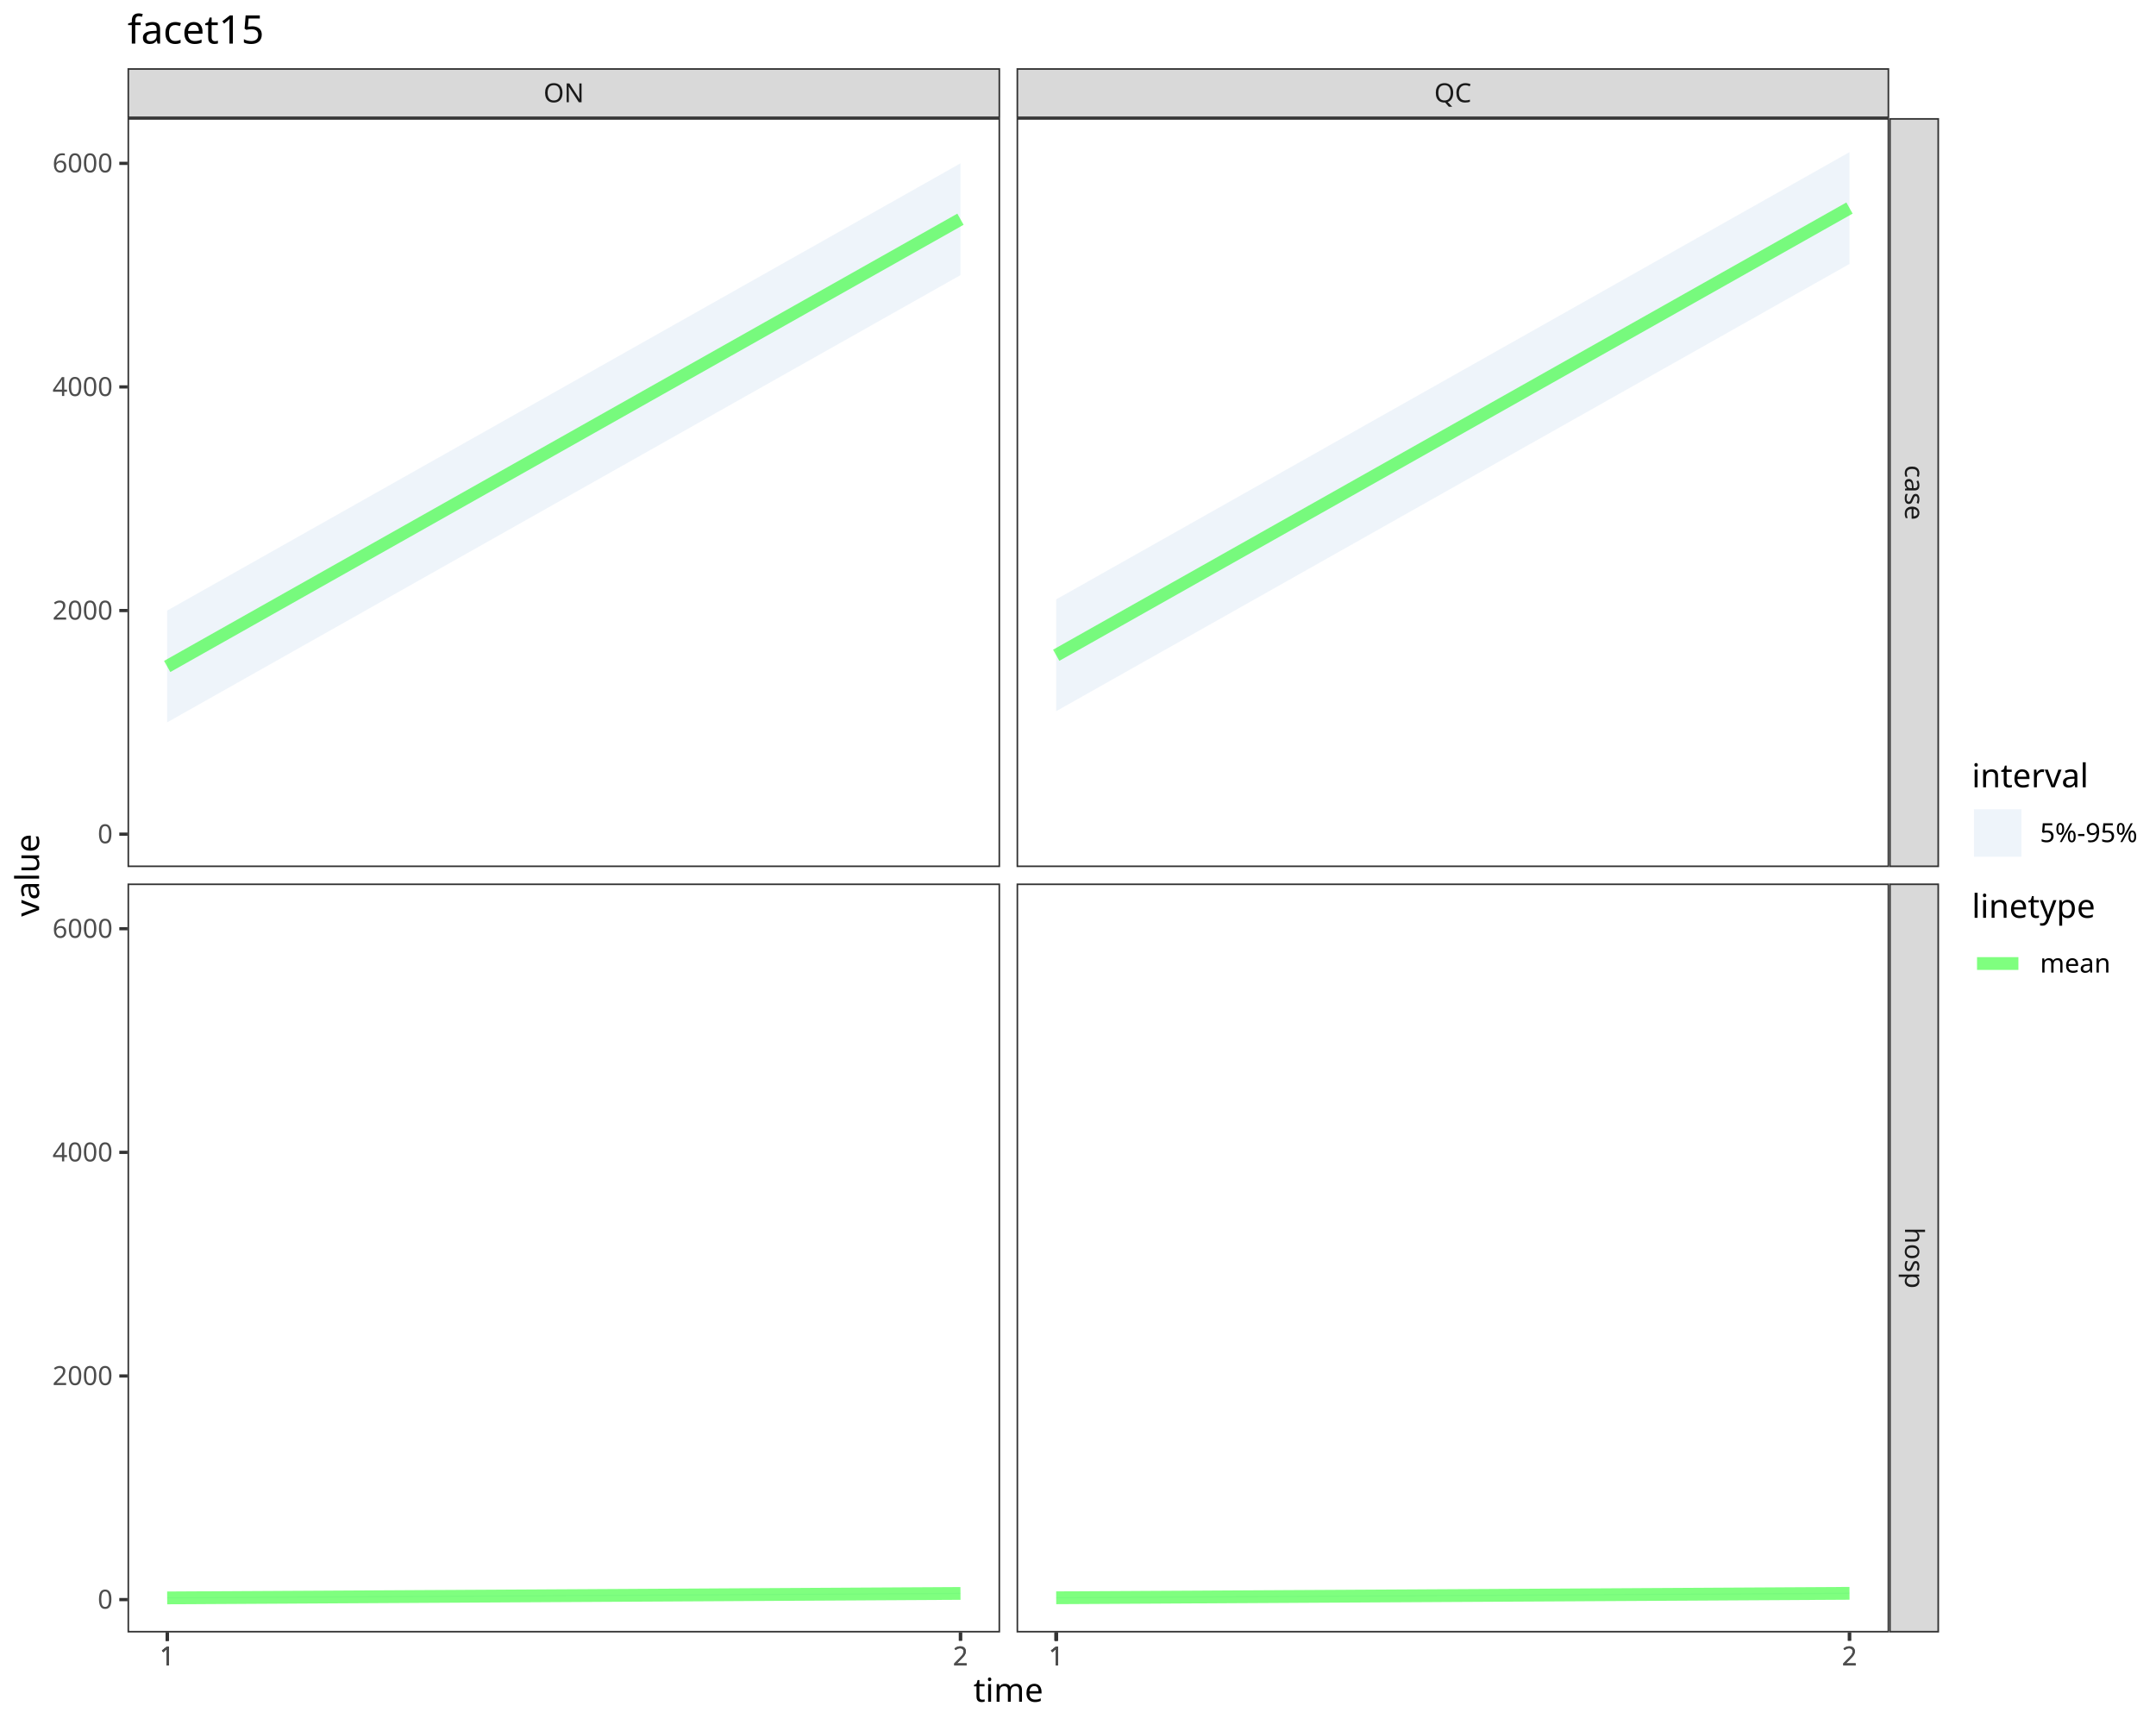
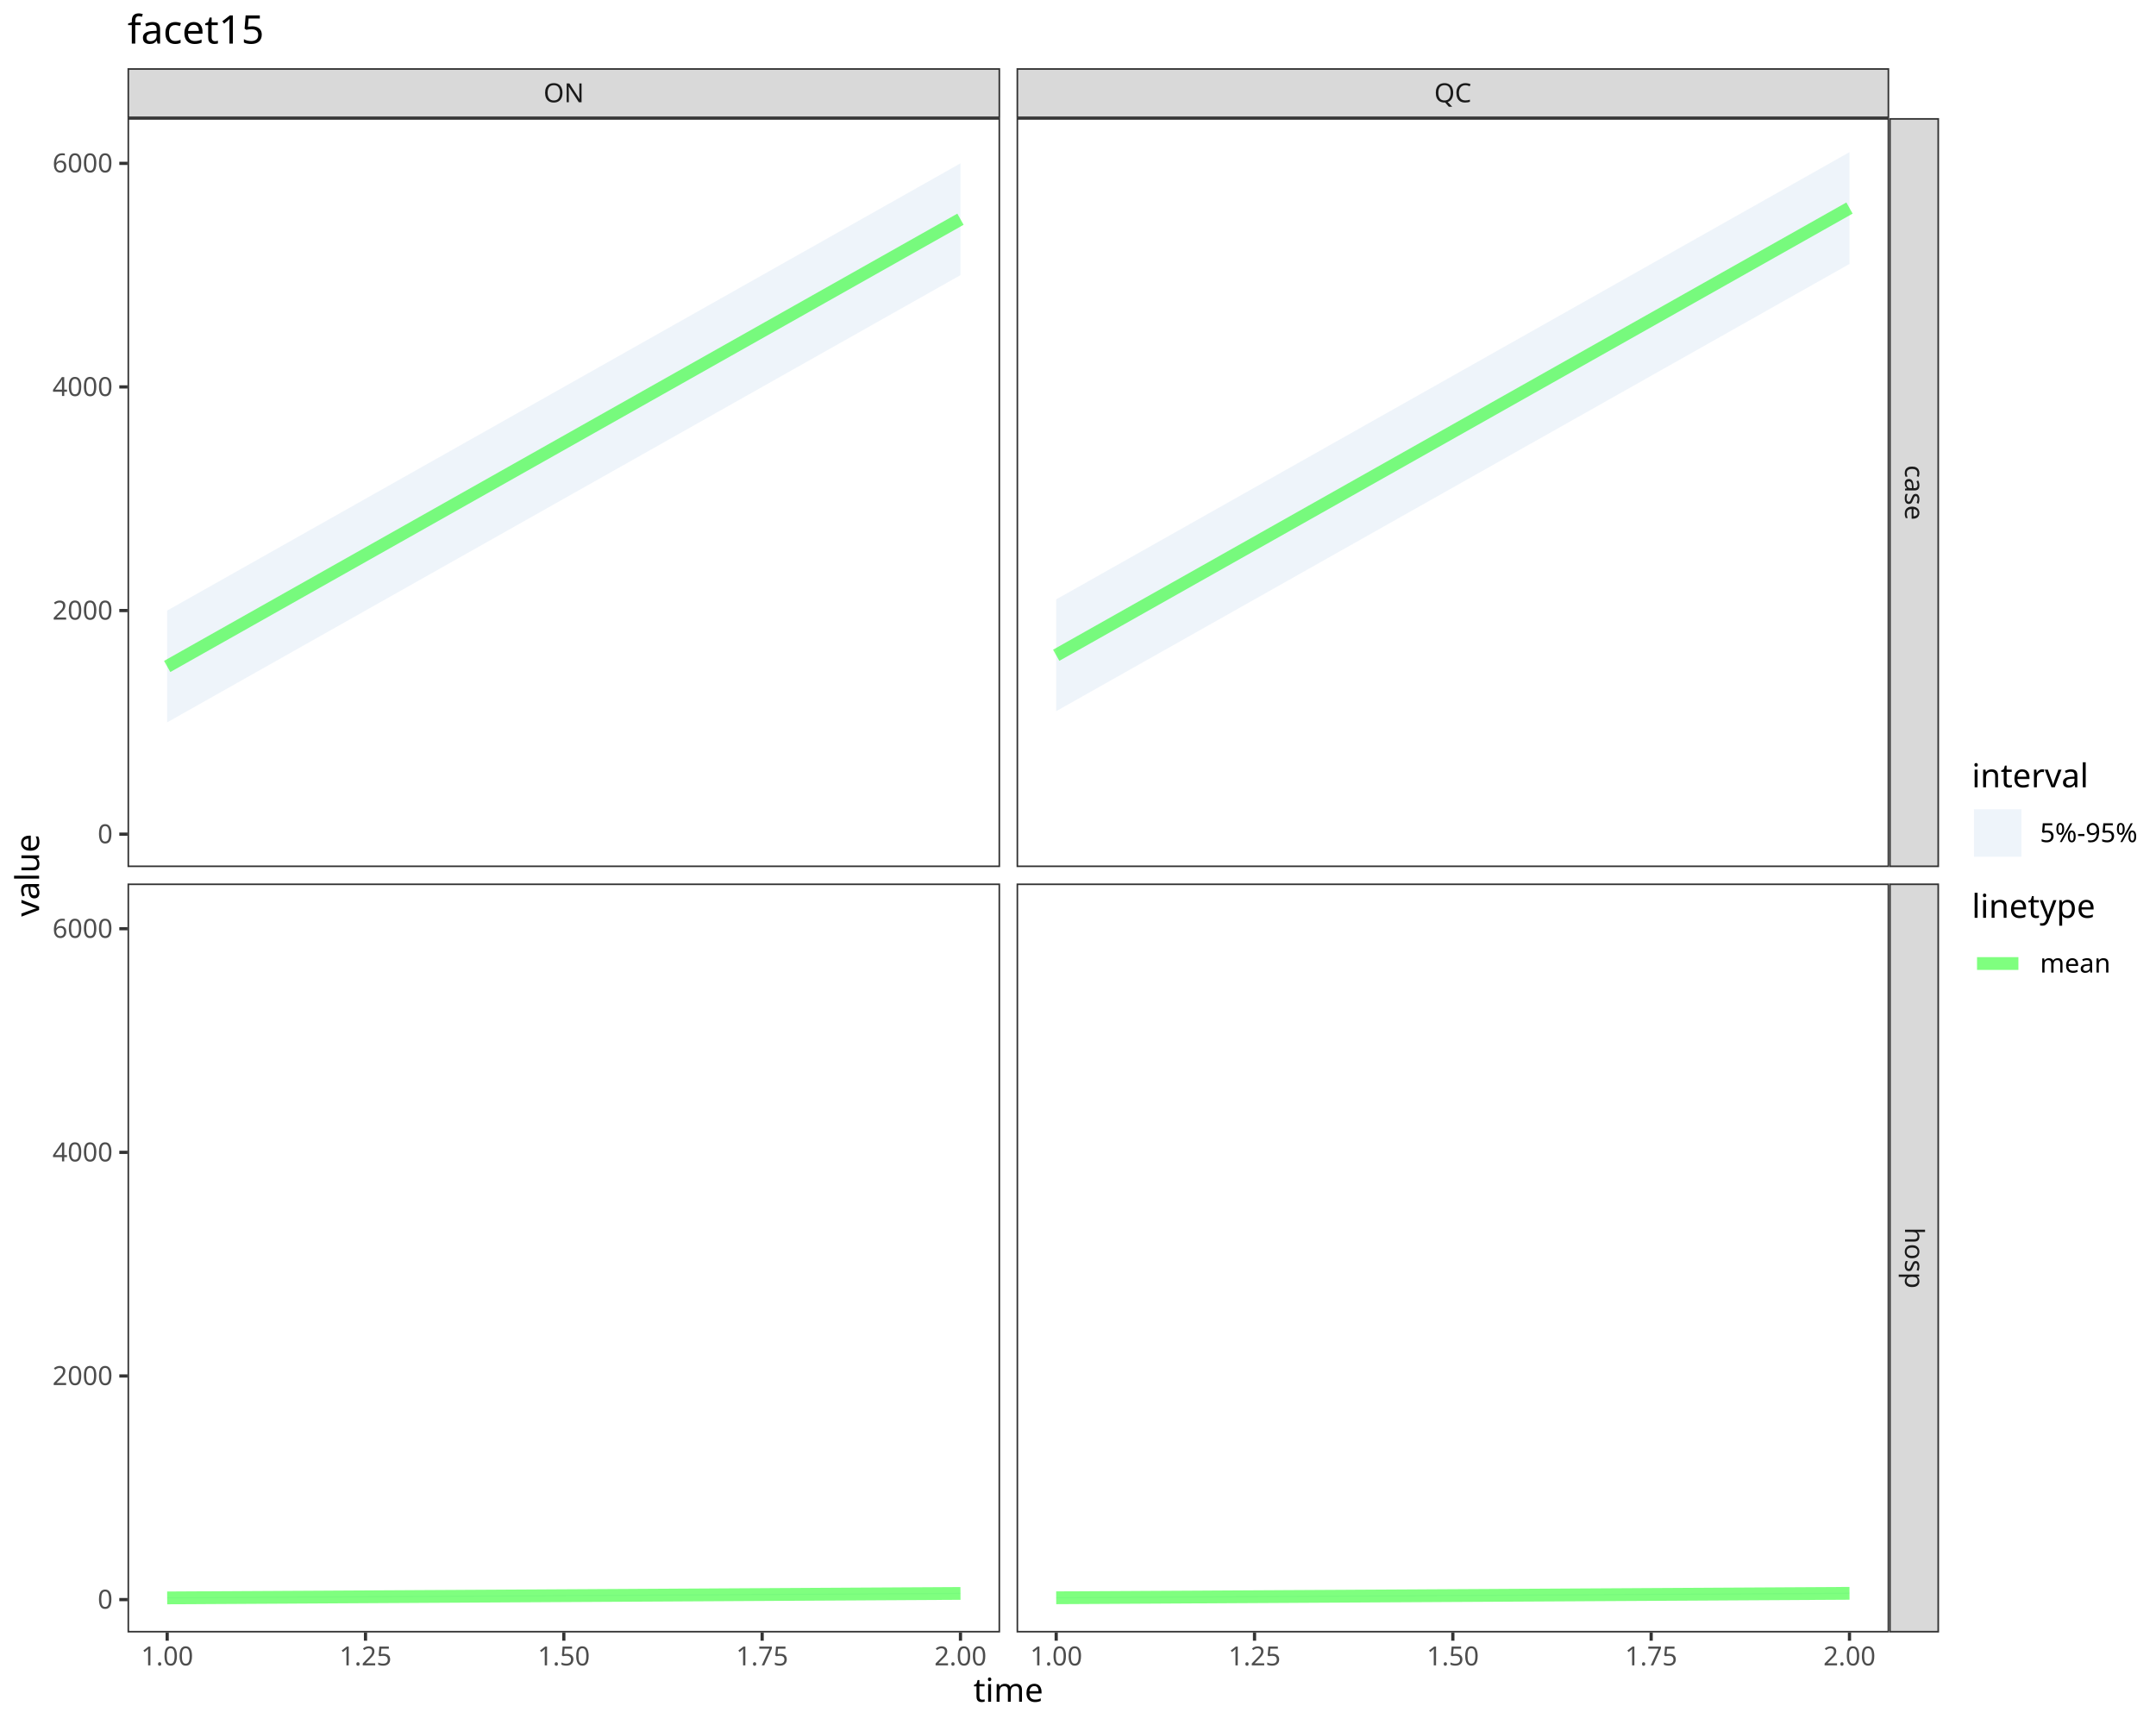
<svg xmlns="http://www.w3.org/2000/svg" class="svglite" data-engine-version="2.0" width="720.00pt" height="576.00pt" viewBox="0 0 720.00 576.00">
  <defs>
    <style type="text/css">
    .svglite line, .svglite polyline, .svglite polygon, .svglite path, .svglite rect, .svglite circle {
      fill: none;
      stroke: #000000;
      stroke-linecap: round;
      stroke-linejoin: round;
      stroke-miterlimit: 10.00;
    }
  </style>
  </defs>
  <rect width="100%" height="100%" style="stroke: none; fill: #FFFFFF;" />
  <defs>
    <clipPath id="cpMC4wMHw3MjAuMDB8MC4wMHw1NzYuMDA=">
      <rect x="0.00" y="0.00" width="720.00" height="576.00" />
    </clipPath>
  </defs>
  <g clip-path="url(#cpMC4wMHw3MjAuMDB8MC4wMHw1NzYuMDA=)">
    <rect x="0.00" y="0.00" width="720.00" height="576.00" style="stroke-width: 1.07; stroke: #FFFFFF; fill: #FFFFFF;" />
  </g>
  <defs>
    <clipPath id="cpNDIuNTh8MzM0LjAwfDM5LjQzfDI4OS41Mw==">
      <rect x="42.58" y="39.43" width="291.41" height="250.10" />
    </clipPath>
  </defs>
  <g clip-path="url(#cpNDIuNTh8MzM0LjAwfDM5LjQzfDI4OS41Mw==)">
    <rect x="42.58" y="39.43" width="291.41" height="250.10" style="stroke-width: 1.07; stroke: none; fill: #FFFFFF;" />
    <polygon points="55.83,203.87 320.75,54.54 320.75,91.87 55.83,241.20 " style="stroke-width: 0.00; stroke: none; stroke-linecap: butt; fill: #DEEBF7; fill-opacity: 0.50;" />
    <polyline points="55.83,203.87 320.75,54.54 " style="stroke-width: 1.07; stroke: none; stroke-linecap: butt;" />
    <polyline points="320.75,91.87 55.83,241.20 " style="stroke-width: 1.07; stroke: none; stroke-linecap: butt;" />
    <polyline points="55.83,222.54 320.75,73.20 " style="stroke-width: 4.27; stroke: #00FF00; stroke-opacity: 0.50; stroke-linecap: butt;" />
    <rect x="42.58" y="39.43" width="291.41" height="250.10" style="stroke-width: 1.07; stroke: #333333;" />
  </g>
  <g clip-path="url(#cpMC4wMHw3MjAuMDB8MC4wMHw1NzYuMDA=)">
</g>
  <defs>
    <clipPath id="cpNDIuNTh8MzM0LjAwfDI5NS4wMXw1NDUuMTE=">
      <rect x="42.58" y="295.01" width="291.41" height="250.10" />
    </clipPath>
  </defs>
  <g clip-path="url(#cpNDIuNTh8MzM0LjAwfDI5NS4wMXw1NDUuMTE=)">
    <rect x="42.58" y="295.01" width="291.41" height="250.10" style="stroke-width: 1.07; stroke: none; fill: #FFFFFF;" />
    <polygon points="55.83,533.37 320.75,531.88 320.75,532.25 55.83,533.74 " style="stroke-width: 0.00; stroke: none; stroke-linecap: butt; fill: #DEEBF7; fill-opacity: 0.50;" />
    <polyline points="55.83,533.37 320.75,531.88 " style="stroke-width: 1.07; stroke: none; stroke-linecap: butt;" />
    <polyline points="320.75,532.25 55.83,533.74 " style="stroke-width: 1.07; stroke: none; stroke-linecap: butt;" />
    <polyline points="55.83,533.56 320.75,532.06 " style="stroke-width: 4.27; stroke: #00FF00; stroke-opacity: 0.50; stroke-linecap: butt;" />
    <rect x="42.58" y="295.01" width="291.41" height="250.10" style="stroke-width: 1.07; stroke: #333333;" />
  </g>
  <g clip-path="url(#cpMC4wMHw3MjAuMDB8MC4wMHw1NzYuMDA=)">
</g>
  <defs>
    <clipPath id="cpMzM5LjQ4fDYzMC44OXwzOS40M3wyODkuNTM=">
      <rect x="339.48" y="39.43" width="291.41" height="250.10" />
    </clipPath>
  </defs>
  <g clip-path="url(#cpMzM5LjQ4fDYzMC44OXwzOS40M3wyODkuNTM=)">
    <rect x="339.48" y="39.43" width="291.41" height="250.10" style="stroke-width: 1.07; stroke: none; fill: #FFFFFF;" />
    <polygon points="352.72,200.14 617.64,50.80 617.64,88.14 352.72,237.47 " style="stroke-width: 0.00; stroke: none; stroke-linecap: butt; fill: #DEEBF7; fill-opacity: 0.50;" />
    <polyline points="352.72,200.14 617.64,50.80 " style="stroke-width: 1.07; stroke: none; stroke-linecap: butt;" />
    <polyline points="617.64,88.14 352.72,237.47 " style="stroke-width: 1.07; stroke: none; stroke-linecap: butt;" />
    <polyline points="352.72,218.80 617.64,69.47 " style="stroke-width: 4.27; stroke: #00FF00; stroke-opacity: 0.50; stroke-linecap: butt;" />
    <rect x="339.48" y="39.43" width="291.41" height="250.10" style="stroke-width: 1.07; stroke: #333333;" />
  </g>
  <g clip-path="url(#cpMC4wMHw3MjAuMDB8MC4wMHw1NzYuMDA=)">
</g>
  <defs>
    <clipPath id="cpMzM5LjQ4fDYzMC44OXwyOTUuMDF8NTQ1LjEx">
      <rect x="339.48" y="295.01" width="291.41" height="250.10" />
    </clipPath>
  </defs>
  <g clip-path="url(#cpMzM5LjQ4fDYzMC44OXwyOTUuMDF8NTQ1LjEx)">
    <rect x="339.48" y="295.01" width="291.41" height="250.10" style="stroke-width: 1.07; stroke: none; fill: #FFFFFF;" />
    <polygon points="352.72,533.33 617.64,531.84 617.64,532.21 352.72,533.71 " style="stroke-width: 0.00; stroke: none; stroke-linecap: butt; fill: #DEEBF7; fill-opacity: 0.50;" />
    <polyline points="352.72,533.33 617.64,531.84 " style="stroke-width: 1.07; stroke: none; stroke-linecap: butt;" />
    <polyline points="617.64,532.21 352.72,533.71 " style="stroke-width: 1.07; stroke: none; stroke-linecap: butt;" />
    <polyline points="352.72,533.52 617.64,532.03 " style="stroke-width: 4.27; stroke: #00FF00; stroke-opacity: 0.50; stroke-linecap: butt;" />
    <rect x="339.48" y="295.01" width="291.41" height="250.10" style="stroke-width: 1.07; stroke: #333333;" />
  </g>
  <g clip-path="url(#cpMC4wMHw3MjAuMDB8MC4wMHw1NzYuMDA=)">
</g>
  <defs>
    <clipPath id="cpNDIuNTh8MzM0LjAwfDIyLjc4fDM5LjQz">
      <rect x="42.58" y="22.78" width="291.41" height="16.65" />
    </clipPath>
  </defs>
  <g clip-path="url(#cpNDIuNTh8MzM0LjAwfDIyLjc4fDM5LjQz)">
    <rect x="42.58" y="22.78" width="291.41" height="16.65" style="stroke-width: 1.07; stroke: #333333; fill: #D9D9D9;" />
    <text x="188.29" y="34.14" text-anchor="middle" style="font-size: 8.80px; fill: #1A1A1A; font-family: sans;" textLength="13.21px" lengthAdjust="spacingAndGlyphs">ON</text>
  </g>
  <g clip-path="url(#cpMC4wMHw3MjAuMDB8MC4wMHw1NzYuMDA=)">
</g>
  <defs>
    <clipPath id="cpMzM5LjQ4fDYzMC44OXwyMi43OHwzOS40Mw==">
      <rect x="339.48" y="22.78" width="291.41" height="16.65" />
    </clipPath>
  </defs>
  <g clip-path="url(#cpMzM5LjQ4fDYzMC44OXwyMi43OHwzOS40Mw==)">
    <rect x="339.48" y="22.78" width="291.41" height="16.65" style="stroke-width: 1.07; stroke: #333333; fill: #D9D9D9;" />
    <text x="485.18" y="34.14" text-anchor="middle" style="font-size: 8.80px; fill: #1A1A1A; font-family: sans;" textLength="13.21px" lengthAdjust="spacingAndGlyphs">QC</text>
  </g>
  <g clip-path="url(#cpMC4wMHw3MjAuMDB8MC4wMHw1NzYuMDA=)">
</g>
  <defs>
    <clipPath id="cpNjMwLjg5fDY0Ny41NHwzOS40M3wyODkuNTM=">
      <rect x="630.89" y="39.43" width="16.65" height="250.10" />
    </clipPath>
  </defs>
  <g clip-path="url(#cpNjMwLjg5fDY0Ny41NHwzOS40M3wyODkuNTM=)">
    <rect x="630.89" y="39.43" width="16.65" height="250.10" style="stroke-width: 1.07; stroke: #333333; fill: #D9D9D9;" />
    <text transform="translate(636.19,164.48) rotate(90)" text-anchor="middle" style="font-size: 8.80px; fill: #1A1A1A; font-family: sans;" textLength="18.60px" lengthAdjust="spacingAndGlyphs">case</text>
  </g>
  <g clip-path="url(#cpMC4wMHw3MjAuMDB8MC4wMHw1NzYuMDA=)">
</g>
  <defs>
    <clipPath id="cpNjMwLjg5fDY0Ny41NHwyOTUuMDF8NTQ1LjEx">
      <rect x="630.89" y="295.01" width="16.65" height="250.10" />
    </clipPath>
  </defs>
  <g clip-path="url(#cpNjMwLjg5fDY0Ny41NHwyOTUuMDF8NTQ1LjEx)">
    <rect x="630.89" y="295.01" width="16.65" height="250.10" style="stroke-width: 1.07; stroke: #333333; fill: #D9D9D9;" />
    <text transform="translate(636.19,420.06) rotate(90)" text-anchor="middle" style="font-size: 8.80px; fill: #1A1A1A; font-family: sans;" textLength="19.09px" lengthAdjust="spacingAndGlyphs">hosp</text>
  </g>
  <g clip-path="url(#cpMC4wMHw3MjAuMDB8MC4wMHw1NzYuMDA=)">
    <polyline points="55.83,547.85 55.83,545.11 " style="stroke-width: 1.07; stroke: #333333; stroke-linecap: butt;" />
-     <polyline points="55.83,547.85 55.83,545.11 " style="stroke-width: 1.07; stroke: #333333; stroke-linecap: butt;" />
-     <polyline points="55.83,547.85 55.83,545.11 " style="stroke-width: 1.07; stroke: #333333; stroke-linecap: butt;" />
-     <polyline points="55.83,547.85 55.83,545.11 " style="stroke-width: 1.07; stroke: #333333; stroke-linecap: butt;" />
-     <polyline points="55.83,547.85 55.83,545.11 " style="stroke-width: 1.07; stroke: #333333; stroke-linecap: butt;" />
+     <polyline points="122.06,547.85 122.06,545.11 " style="stroke-width: 1.07; stroke: #333333; stroke-linecap: butt;" />
+     <polyline points="188.29,547.85 188.29,545.11 " style="stroke-width: 1.07; stroke: #333333; stroke-linecap: butt;" />
+     <polyline points="254.52,547.85 254.52,545.11 " style="stroke-width: 1.07; stroke: #333333; stroke-linecap: butt;" />
    <polyline points="320.75,547.85 320.75,545.11 " style="stroke-width: 1.07; stroke: #333333; stroke-linecap: butt;" />
-     <polyline points="320.75,547.85 320.75,545.11 " style="stroke-width: 1.07; stroke: #333333; stroke-linecap: butt;" />
-     <text x="55.83" y="556.10" text-anchor="middle" style="font-size: 8.80px; fill: #4D4D4D; font-family: sans;" textLength="4.89px" lengthAdjust="spacingAndGlyphs">1</text>
-     <text x="55.83" y="556.10" text-anchor="middle" style="font-size: 8.80px; fill: #4D4D4D; font-family: sans;" textLength="4.89px" lengthAdjust="spacingAndGlyphs">1</text>
-     <text x="55.83" y="556.10" text-anchor="middle" style="font-size: 8.80px; fill: #4D4D4D; font-family: sans;" textLength="4.89px" lengthAdjust="spacingAndGlyphs">1</text>
-     <text x="55.83" y="556.10" text-anchor="middle" style="font-size: 8.80px; fill: #4D4D4D; font-family: sans;" textLength="4.89px" lengthAdjust="spacingAndGlyphs">1</text>
-     <text x="55.83" y="556.10" text-anchor="middle" style="font-size: 8.80px; fill: #4D4D4D; font-family: sans;" textLength="4.89px" lengthAdjust="spacingAndGlyphs">1</text>
-     <text x="320.75" y="556.10" text-anchor="middle" style="font-size: 8.80px; fill: #4D4D4D; font-family: sans;" textLength="4.89px" lengthAdjust="spacingAndGlyphs">2</text>
-     <text x="320.75" y="556.10" text-anchor="middle" style="font-size: 8.80px; fill: #4D4D4D; font-family: sans;" textLength="4.89px" lengthAdjust="spacingAndGlyphs">2</text>
+     <text x="55.83" y="556.10" text-anchor="middle" style="font-size: 8.80px; fill: #4D4D4D; font-family: sans;" textLength="17.13px" lengthAdjust="spacingAndGlyphs">1.00</text>
+     <text x="122.06" y="556.10" text-anchor="middle" style="font-size: 8.80px; fill: #4D4D4D; font-family: sans;" textLength="17.13px" lengthAdjust="spacingAndGlyphs">1.25</text>
+     <text x="188.29" y="556.10" text-anchor="middle" style="font-size: 8.80px; fill: #4D4D4D; font-family: sans;" textLength="17.13px" lengthAdjust="spacingAndGlyphs">1.50</text>
+     <text x="254.52" y="556.10" text-anchor="middle" style="font-size: 8.80px; fill: #4D4D4D; font-family: sans;" textLength="17.13px" lengthAdjust="spacingAndGlyphs">1.75</text>
+     <text x="320.75" y="556.10" text-anchor="middle" style="font-size: 8.80px; fill: #4D4D4D; font-family: sans;" textLength="17.13px" lengthAdjust="spacingAndGlyphs">2.00</text>
    <polyline points="352.72,547.85 352.72,545.11 " style="stroke-width: 1.07; stroke: #333333; stroke-linecap: butt;" />
-     <polyline points="352.72,547.85 352.72,545.11 " style="stroke-width: 1.07; stroke: #333333; stroke-linecap: butt;" />
-     <polyline points="352.72,547.85 352.72,545.11 " style="stroke-width: 1.07; stroke: #333333; stroke-linecap: butt;" />
-     <polyline points="352.72,547.85 352.72,545.11 " style="stroke-width: 1.07; stroke: #333333; stroke-linecap: butt;" />
-     <polyline points="352.72,547.85 352.72,545.11 " style="stroke-width: 1.07; stroke: #333333; stroke-linecap: butt;" />
+     <polyline points="418.95,547.85 418.95,545.11 " style="stroke-width: 1.07; stroke: #333333; stroke-linecap: butt;" />
+     <polyline points="485.18,547.85 485.18,545.11 " style="stroke-width: 1.07; stroke: #333333; stroke-linecap: butt;" />
+     <polyline points="551.41,547.85 551.41,545.11 " style="stroke-width: 1.07; stroke: #333333; stroke-linecap: butt;" />
    <polyline points="617.64,547.85 617.64,545.11 " style="stroke-width: 1.07; stroke: #333333; stroke-linecap: butt;" />
-     <polyline points="617.64,547.85 617.64,545.11 " style="stroke-width: 1.07; stroke: #333333; stroke-linecap: butt;" />
-     <text x="352.72" y="556.10" text-anchor="middle" style="font-size: 8.80px; fill: #4D4D4D; font-family: sans;" textLength="4.89px" lengthAdjust="spacingAndGlyphs">1</text>
-     <text x="352.72" y="556.10" text-anchor="middle" style="font-size: 8.80px; fill: #4D4D4D; font-family: sans;" textLength="4.89px" lengthAdjust="spacingAndGlyphs">1</text>
-     <text x="352.72" y="556.10" text-anchor="middle" style="font-size: 8.80px; fill: #4D4D4D; font-family: sans;" textLength="4.89px" lengthAdjust="spacingAndGlyphs">1</text>
-     <text x="352.72" y="556.10" text-anchor="middle" style="font-size: 8.80px; fill: #4D4D4D; font-family: sans;" textLength="4.89px" lengthAdjust="spacingAndGlyphs">1</text>
-     <text x="352.72" y="556.10" text-anchor="middle" style="font-size: 8.80px; fill: #4D4D4D; font-family: sans;" textLength="4.89px" lengthAdjust="spacingAndGlyphs">1</text>
-     <text x="617.64" y="556.10" text-anchor="middle" style="font-size: 8.80px; fill: #4D4D4D; font-family: sans;" textLength="4.89px" lengthAdjust="spacingAndGlyphs">2</text>
-     <text x="617.64" y="556.10" text-anchor="middle" style="font-size: 8.80px; fill: #4D4D4D; font-family: sans;" textLength="4.89px" lengthAdjust="spacingAndGlyphs">2</text>
+     <text x="352.72" y="556.10" text-anchor="middle" style="font-size: 8.80px; fill: #4D4D4D; font-family: sans;" textLength="17.13px" lengthAdjust="spacingAndGlyphs">1.00</text>
+     <text x="418.95" y="556.10" text-anchor="middle" style="font-size: 8.80px; fill: #4D4D4D; font-family: sans;" textLength="17.13px" lengthAdjust="spacingAndGlyphs">1.25</text>
+     <text x="485.18" y="556.10" text-anchor="middle" style="font-size: 8.80px; fill: #4D4D4D; font-family: sans;" textLength="17.13px" lengthAdjust="spacingAndGlyphs">1.50</text>
+     <text x="551.41" y="556.10" text-anchor="middle" style="font-size: 8.80px; fill: #4D4D4D; font-family: sans;" textLength="17.13px" lengthAdjust="spacingAndGlyphs">1.75</text>
+     <text x="617.64" y="556.10" text-anchor="middle" style="font-size: 8.80px; fill: #4D4D4D; font-family: sans;" textLength="17.13px" lengthAdjust="spacingAndGlyphs">2.00</text>
    <text x="37.65" y="281.57" text-anchor="end" style="font-size: 8.80px; fill: #4D4D4D; font-family: sans;" textLength="4.89px" lengthAdjust="spacingAndGlyphs">0</text>
    <text x="37.65" y="206.90" text-anchor="end" style="font-size: 8.80px; fill: #4D4D4D; font-family: sans;" textLength="19.58px" lengthAdjust="spacingAndGlyphs">2000</text>
    <text x="37.65" y="132.23" text-anchor="end" style="font-size: 8.80px; fill: #4D4D4D; font-family: sans;" textLength="19.58px" lengthAdjust="spacingAndGlyphs">4000</text>
    <text x="37.65" y="57.56" text-anchor="end" style="font-size: 8.80px; fill: #4D4D4D; font-family: sans;" textLength="19.58px" lengthAdjust="spacingAndGlyphs">6000</text>
    <polyline points="39.84,278.54 42.58,278.54 " style="stroke-width: 1.07; stroke: #333333; stroke-linecap: butt;" />
    <polyline points="39.84,203.87 42.58,203.87 " style="stroke-width: 1.07; stroke: #333333; stroke-linecap: butt;" />
    <polyline points="39.84,129.20 42.58,129.20 " style="stroke-width: 1.07; stroke: #333333; stroke-linecap: butt;" />
    <polyline points="39.84,54.54 42.58,54.54 " style="stroke-width: 1.07; stroke: #333333; stroke-linecap: butt;" />
    <text x="37.65" y="537.15" text-anchor="end" style="font-size: 8.80px; fill: #4D4D4D; font-family: sans;" textLength="4.89px" lengthAdjust="spacingAndGlyphs">0</text>
    <text x="37.65" y="462.48" text-anchor="end" style="font-size: 8.80px; fill: #4D4D4D; font-family: sans;" textLength="19.58px" lengthAdjust="spacingAndGlyphs">2000</text>
    <text x="37.65" y="387.81" text-anchor="end" style="font-size: 8.80px; fill: #4D4D4D; font-family: sans;" textLength="19.58px" lengthAdjust="spacingAndGlyphs">4000</text>
    <text x="37.65" y="313.14" text-anchor="end" style="font-size: 8.80px; fill: #4D4D4D; font-family: sans;" textLength="19.58px" lengthAdjust="spacingAndGlyphs">6000</text>
    <polyline points="39.84,534.12 42.58,534.12 " style="stroke-width: 1.07; stroke: #333333; stroke-linecap: butt;" />
    <polyline points="39.84,459.45 42.58,459.45 " style="stroke-width: 1.07; stroke: #333333; stroke-linecap: butt;" />
    <polyline points="39.84,384.78 42.58,384.78 " style="stroke-width: 1.07; stroke: #333333; stroke-linecap: butt;" />
    <polyline points="39.84,310.11 42.58,310.11 " style="stroke-width: 1.07; stroke: #333333; stroke-linecap: butt;" />
    <text x="336.74" y="568.24" text-anchor="middle" style="font-size: 11.00px; font-family: sans;" textLength="20.78px" lengthAdjust="spacingAndGlyphs">time</text>
    <text transform="translate(13.05,292.27) rotate(-90)" text-anchor="middle" style="font-size: 11.00px; font-family: sans;" textLength="26.30px" lengthAdjust="spacingAndGlyphs">value</text>
    <rect x="658.50" y="254.18" width="56.02" height="32.61" style="stroke-width: 1.07; stroke: none; fill: #FFFFFF;" />
    <text x="658.50" y="262.89" style="font-size: 11.00px; font-family: sans;" textLength="35.46px" lengthAdjust="spacingAndGlyphs">interval</text>
    <rect x="658.50" y="269.51" width="17.28" height="17.28" style="stroke-width: 1.07; stroke: none; fill: #FFFFFF;" />
    <rect x="659.21" y="270.22" width="15.86" height="15.86" style="stroke-width: 1.07; stroke: none; stroke-linecap: butt; stroke-linejoin: miter; fill: #DEEBF7; fill-opacity: 0.50;" />
    <text x="681.26" y="281.18" style="font-size: 8.80px; font-family: sans;" textLength="33.26px" lengthAdjust="spacingAndGlyphs">5%-95%</text>
    <rect x="658.50" y="297.75" width="44.78" height="32.61" style="stroke-width: 1.07; stroke: none; fill: #FFFFFF;" />
    <text x="658.50" y="306.46" style="font-size: 11.00px; font-family: sans;" textLength="37.92px" lengthAdjust="spacingAndGlyphs">linetype</text>
    <rect x="658.50" y="313.09" width="17.28" height="17.28" style="stroke-width: 1.07; stroke: none; fill: #FFFFFF;" />
    <line x1="660.23" y1="321.73" x2="674.05" y2="321.73" style="stroke-width: 4.27; stroke: #00FF00; stroke-opacity: 0.50; stroke-linecap: butt;" />
    <text x="681.26" y="324.75" style="font-size: 8.80px; font-family: sans;" textLength="22.02px" lengthAdjust="spacingAndGlyphs">mean</text>
    <text x="42.58" y="14.56" style="font-size: 13.20px; font-family: sans;" textLength="43.31px" lengthAdjust="spacingAndGlyphs">facet15</text>
  </g>
</svg>
